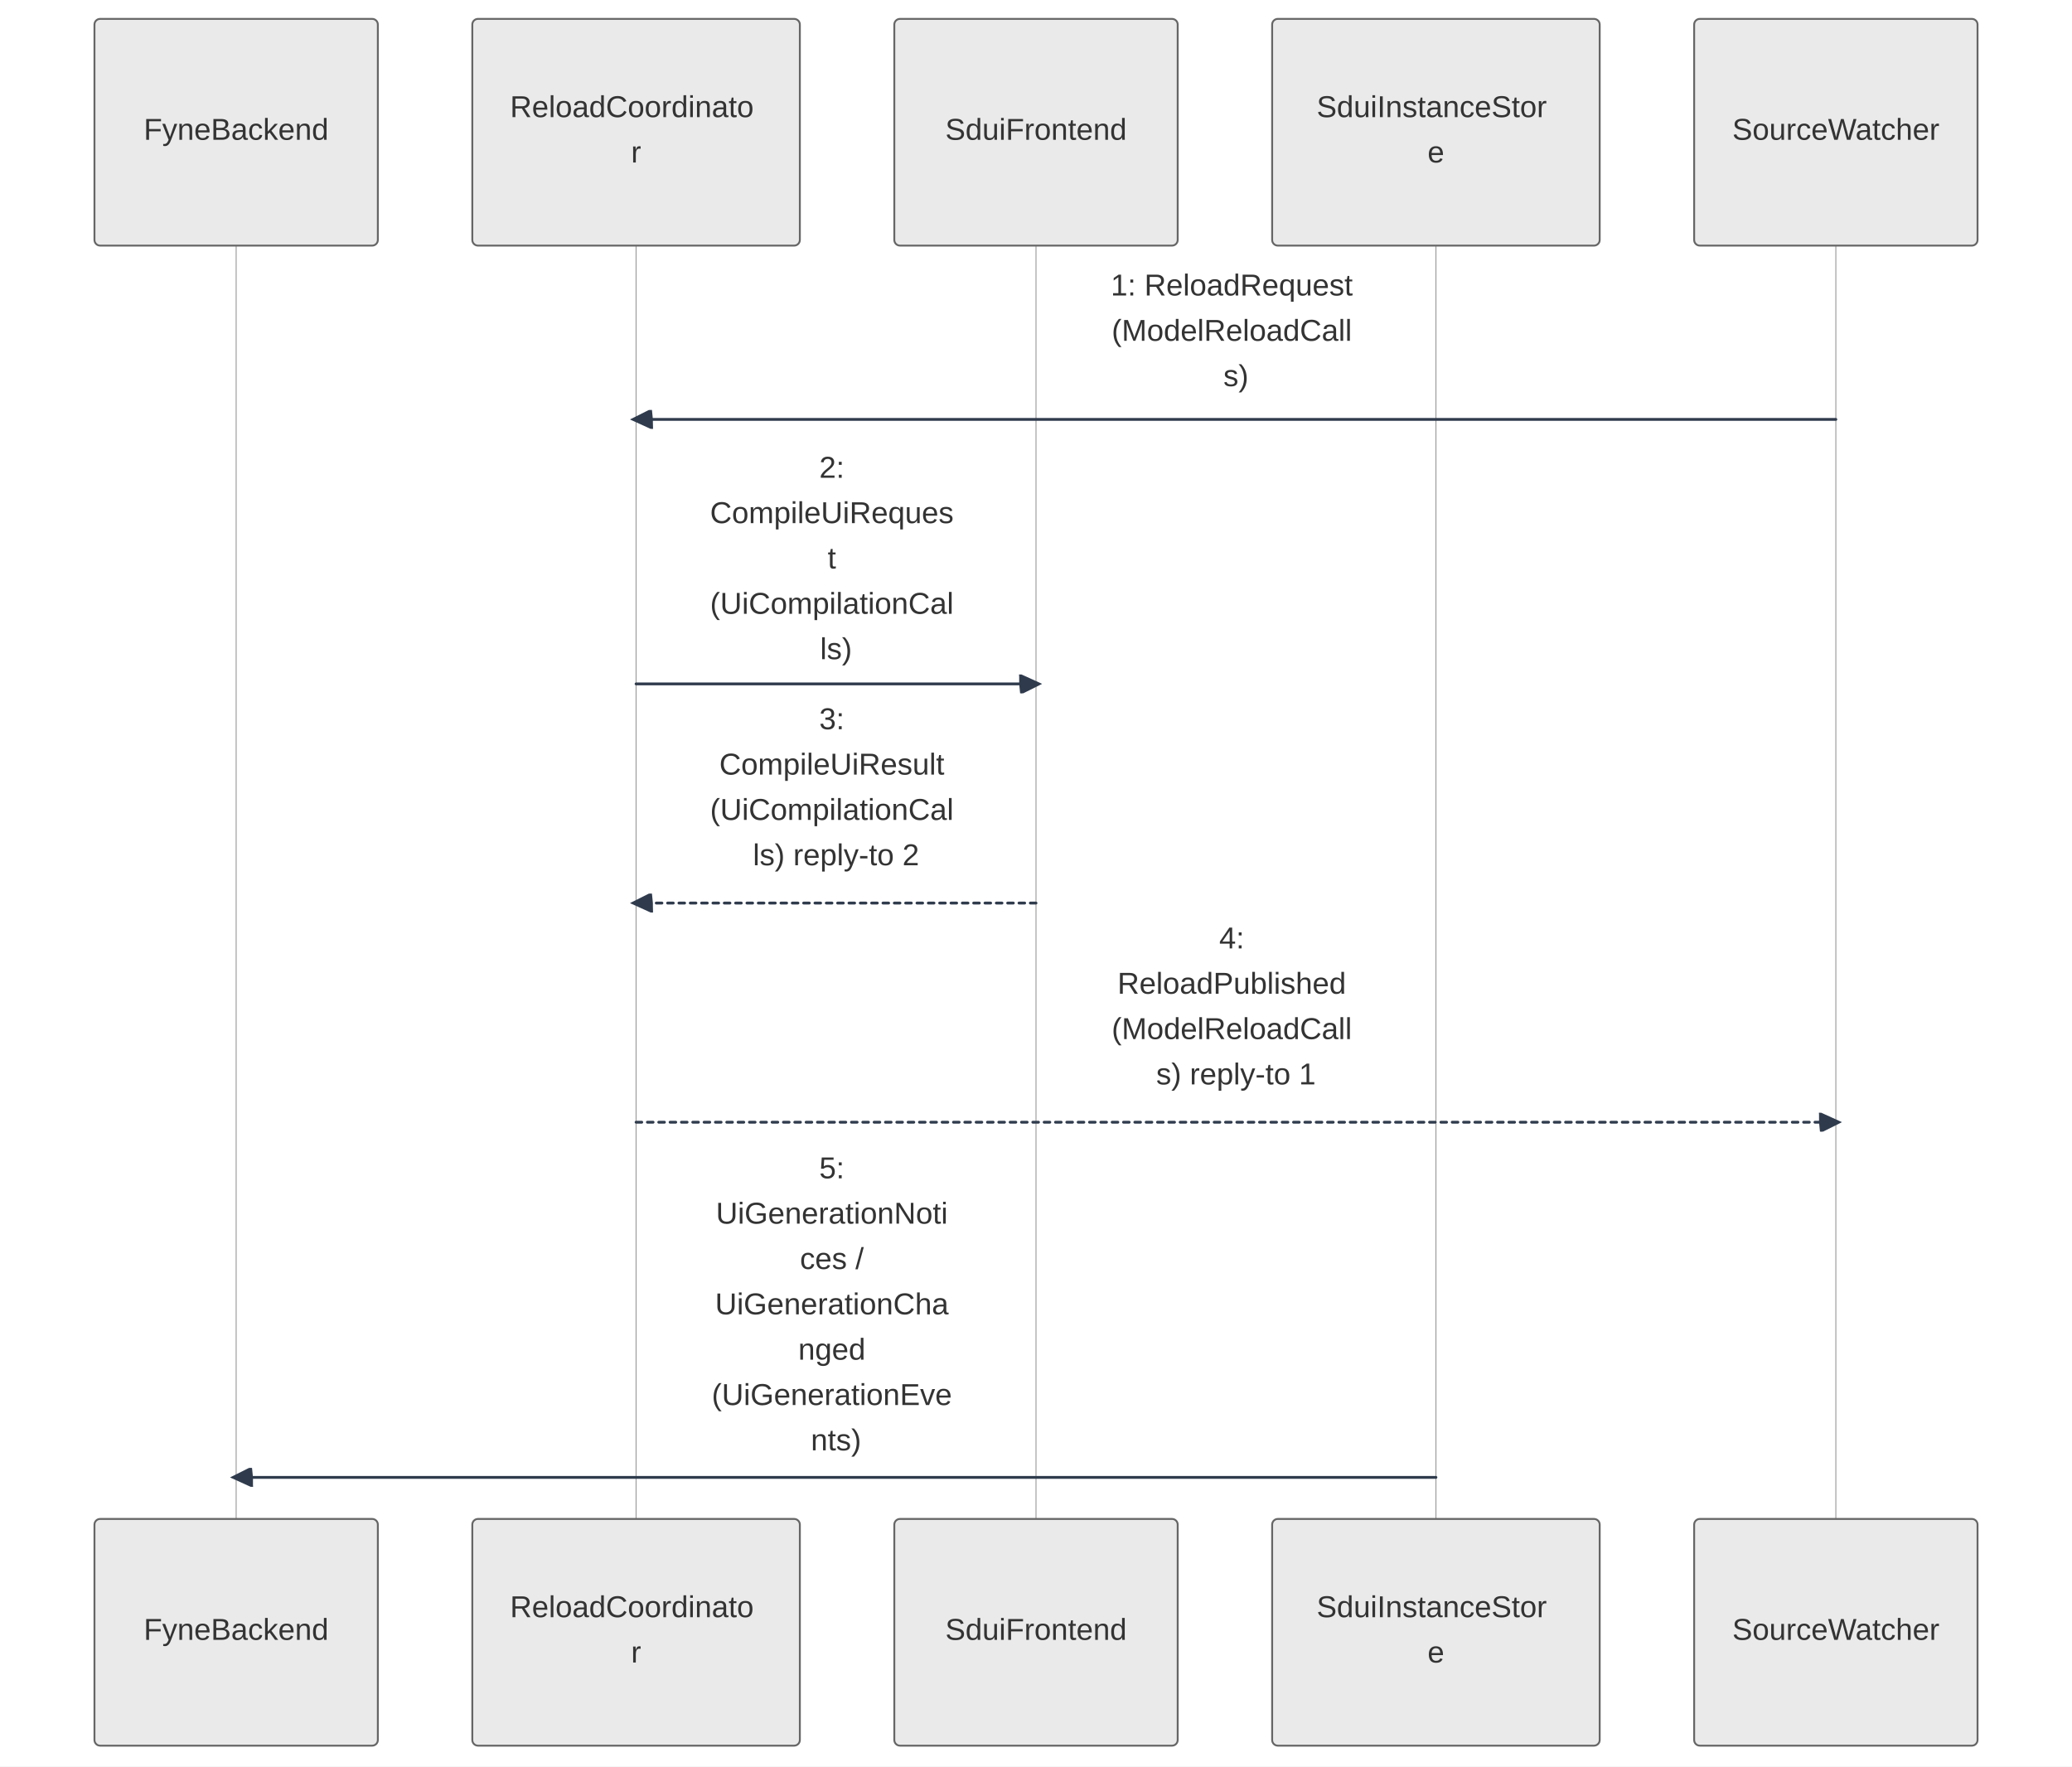
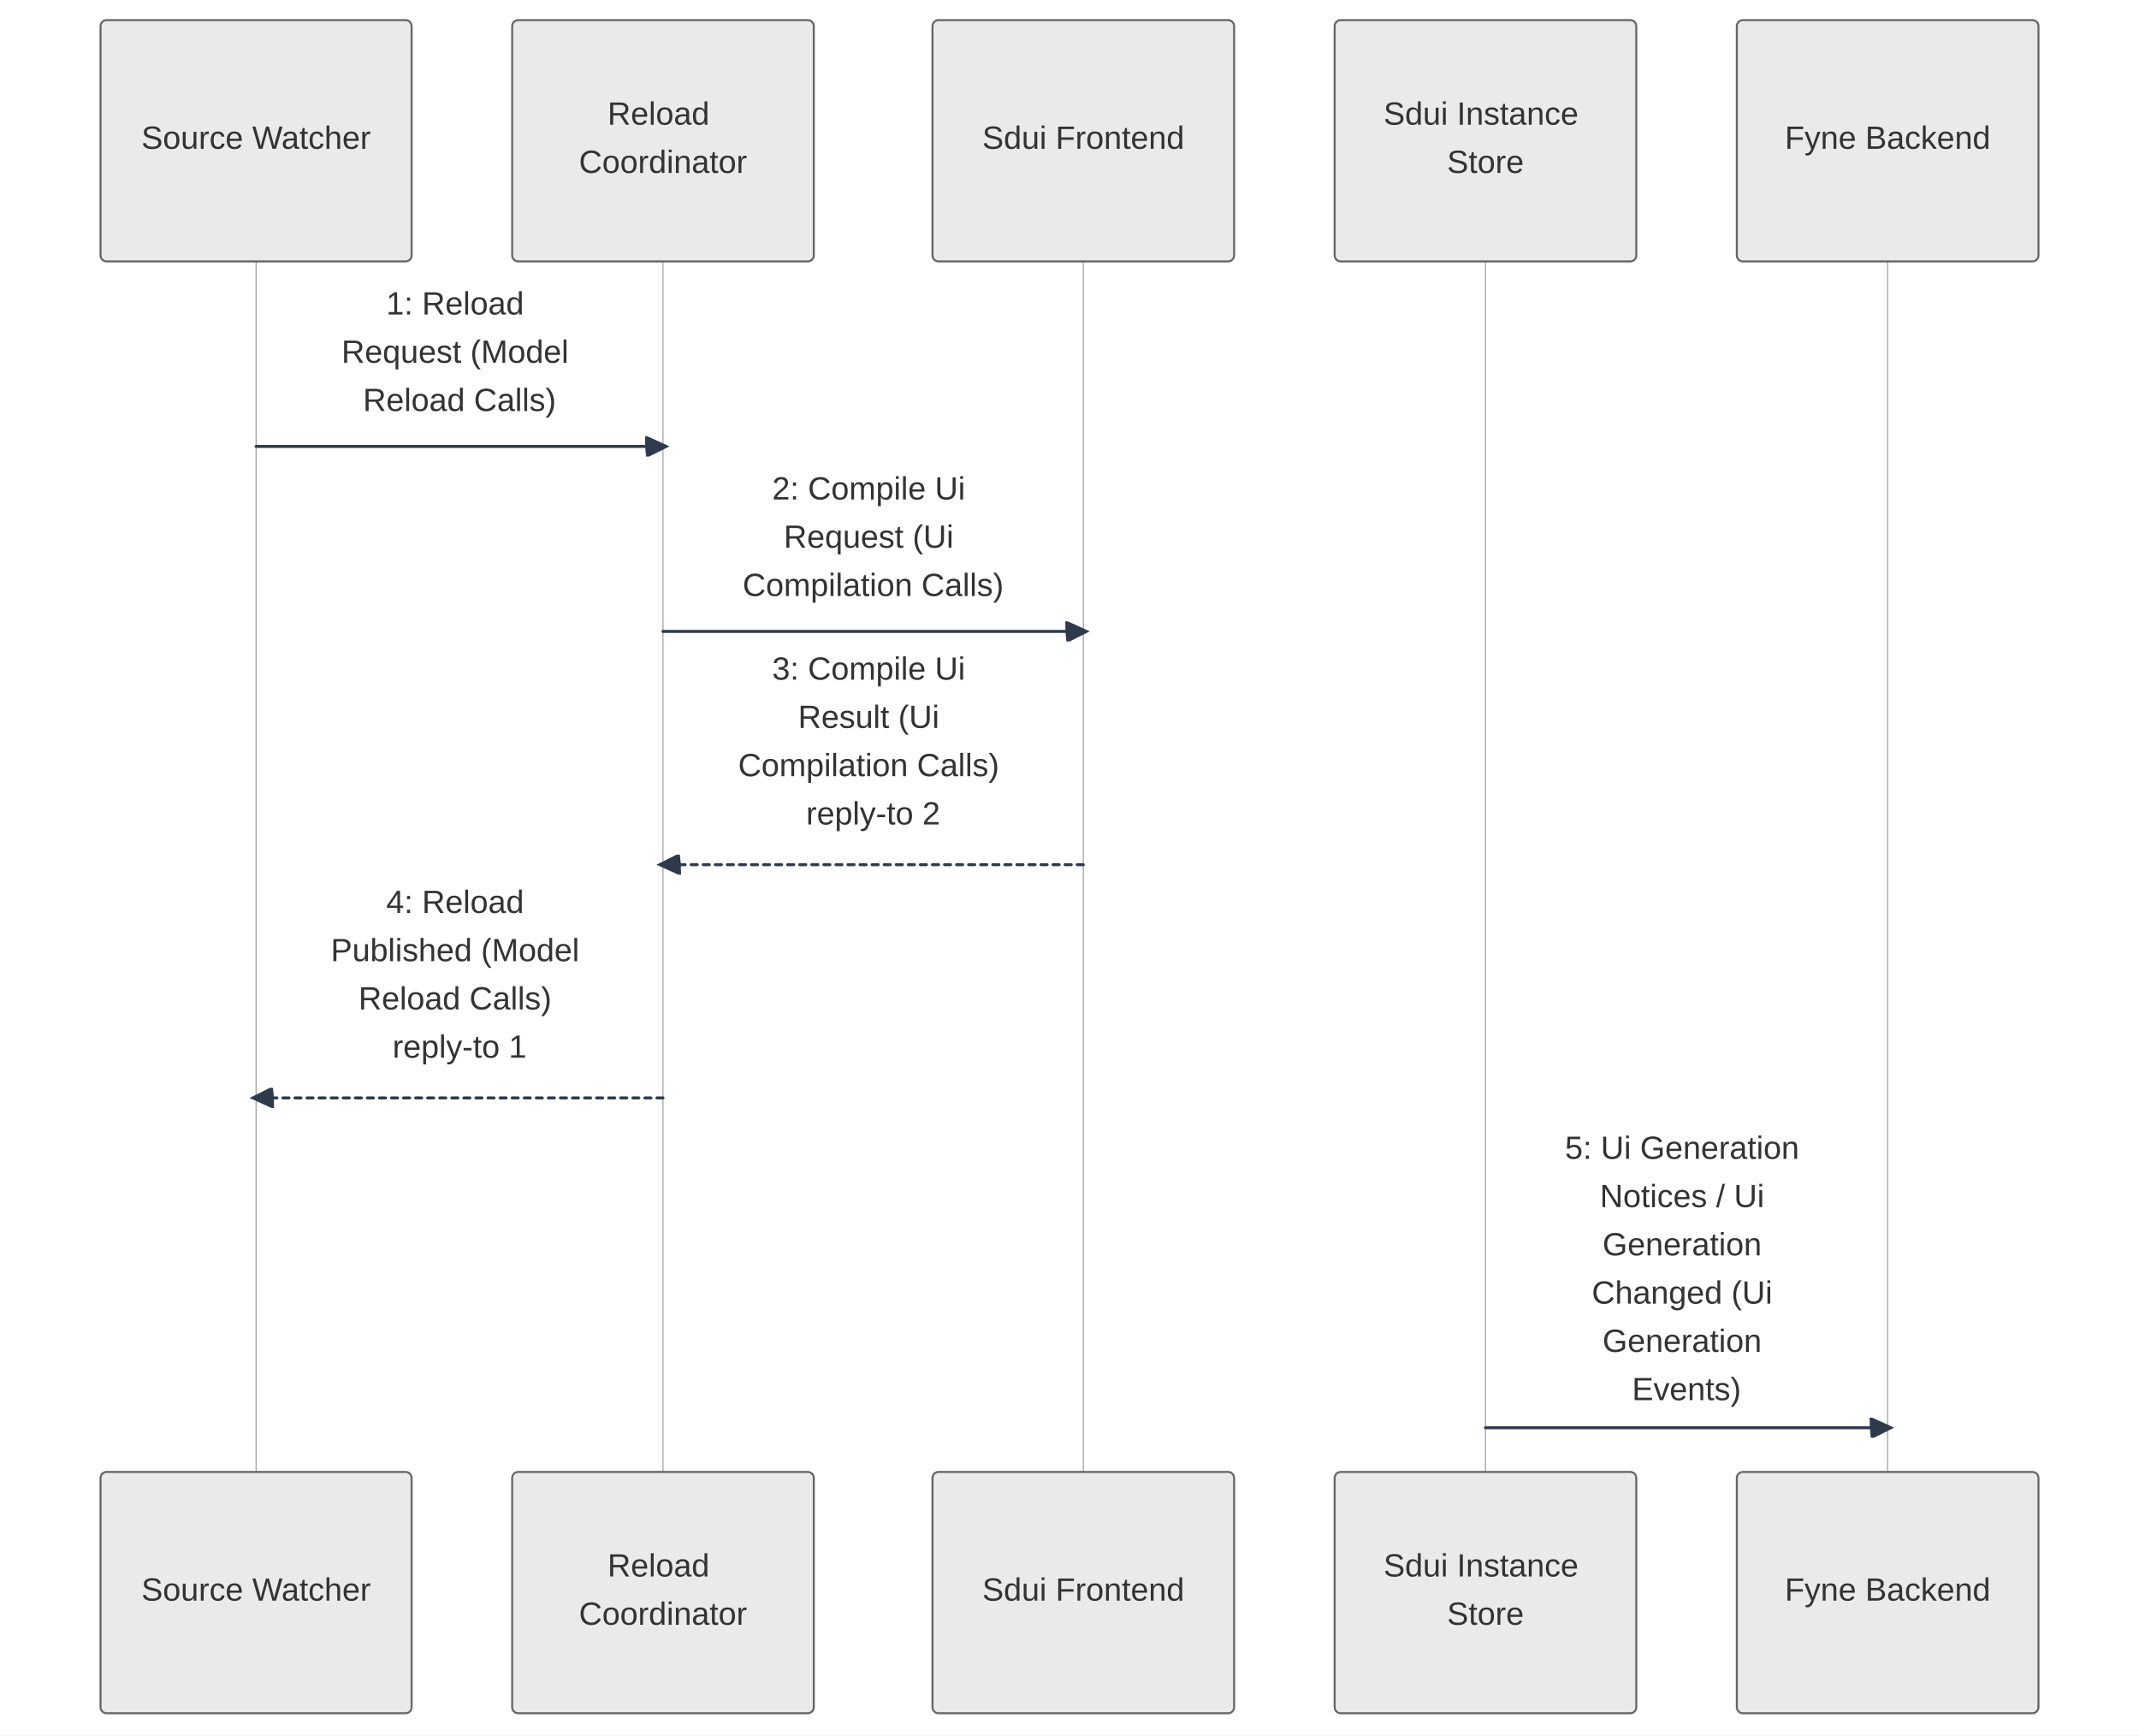
- <svg xmlns="http://www.w3.org/2000/svg" width="1096.74" height="935" viewBox="-50 -10 1096.74 935">
-   <rect x="-50" y="-10" width="1096.74" height="935" fill="#FFFFFF" />
+ <svg xmlns="http://www.w3.org/2000/svg" width="1063.72" height="863" viewBox="-50 -10 1063.72 863">
+   <rect x="-50" y="-10" width="1063.72" height="863" fill="#FFFFFF" />
  <defs>
    <marker id="arrow-0" viewBox="0 0 10 10" refX="5" refY="5" markerUnits="userSpaceOnUse" markerWidth="8" markerHeight="8" orient="auto">
      <path d="M 0 0 L 10 5 L 0 10 z" fill="#2F3B4D" stroke="#2F3B4D" stroke-width="1" stroke-dasharray="1,0" />
    </marker>
    <marker id="arrow-start-0" viewBox="0 0 10 10" refX="4.5" refY="5" markerUnits="userSpaceOnUse" markerWidth="8" markerHeight="8" orient="auto">
      <path d="M 0 5 L 10 10 L 10 0 z" fill="#2F3B4D" stroke="#2F3B4D" stroke-width="1" stroke-dasharray="1,0" />
    </marker>
    <marker id="arrow-async-0" viewBox="0 0 12 12" refX="11" refY="6" markerWidth="12" markerHeight="12" markerUnits="userSpaceOnUse" orient="auto">
      <path d="M 1 1 L 11 6 L 1 11" fill="none" stroke="#2F3B4D" stroke-width="1.5" />
    </marker>
    <marker id="arrow-seq-0" viewBox="-1 0 12 10" refX="7.9" refY="5" markerUnits="userSpaceOnUse" markerWidth="12" markerHeight="12" orient="auto-start-reverse">
      <path d="M -1 0 L 10 5 L 0 10 z" fill="#2F3B4D" stroke="#2F3B4D" stroke-width="1" stroke-dasharray="1,0" />
    </marker>
    <marker id="arrow-start-seq-0" viewBox="-1 0 12 10" refX="2.1" refY="5" markerUnits="userSpaceOnUse" markerWidth="12" markerHeight="12" orient="auto">
      <path d="M 11 0 L 0 5 L 11 10 z" fill="#2F3B4D" stroke="#2F3B4D" stroke-width="1" stroke-dasharray="1,0" />
    </marker>
  </defs>
-   <line x1="75.00" y1="120.00" x2="75.00" y2="794.00" stroke="#999999" stroke-width="0.5" />
-   <line x1="286.69" y1="120.00" x2="286.69" y2="794.00" stroke="#999999" stroke-width="0.5" />
-   <line x1="498.37" y1="120.00" x2="498.37" y2="794.00" stroke="#999999" stroke-width="0.5" />
-   <line x1="710.06" y1="120.00" x2="710.06" y2="794.00" stroke="#999999" stroke-width="0.5" />
-   <line x1="921.74" y1="120.00" x2="921.74" y2="794.00" stroke="#999999" stroke-width="0.5" />
-   <path id="edge-0" class="edgePath" data-edge-id="edge-0" d="M 921.740,212.000 L 286.685,212.000" fill="none" stroke="#2F3B4D" stroke-width="1.5" marker-end="url(#arrow-seq-0)" stroke-linecap="round" stroke-linejoin="round" />
-   <rect class="edgeLabel sequenceEdgeLabel" data-edge-id="edge-0" data-label-kind="center" x="525.53" y="128.40" width="157.37" height="76.00" rx="2" ry="2" fill="rgba(248,250,252, 0.92)" fill-opacity="0.00" stroke="#7B88A8" stroke-opacity="0.00" stroke-width="0.8" />
+   <line x1="77.35" y1="120.00" x2="77.35" y2="722.00" stroke="#999999" stroke-width="0.5" />
+   <line x1="279.70" y1="120.00" x2="279.70" y2="722.00" stroke="#999999" stroke-width="0.5" />
+   <line x1="488.72" y1="120.00" x2="488.72" y2="722.00" stroke="#999999" stroke-width="0.5" />
+   <line x1="688.72" y1="120.00" x2="688.72" y2="722.00" stroke="#999999" stroke-width="0.5" />
+   <line x1="888.72" y1="120.00" x2="888.72" y2="722.00" stroke="#999999" stroke-width="0.5" />
+   <path id="edge-0" class="edgePath" data-edge-id="edge-0" d="M 77.349,212.000 L 279.699,212.000" fill="none" stroke="#2F3B4D" stroke-width="1.5" marker-end="url(#arrow-seq-0)" stroke-linecap="round" stroke-linejoin="round" />
+   <rect class="edgeLabel sequenceEdgeLabel" data-edge-id="edge-0" data-label-kind="center" x="109.17" y="128.40" width="138.70" height="76.00" rx="2" ry="2" fill="rgba(248,250,252, 0.92)" fill-opacity="0.00" stroke="#7B88A8" stroke-opacity="0.00" stroke-width="0.8" />
  <g class="edgeLabel" data-edge-id="edge-0" data-label-kind="center">
-     <text x="604.21" y="146.40" text-anchor="middle" font-family="trebuchet ms,verdana,arial,DejaVu Sans,Liberation Sans,sans-serif,Noto Color Emoji,Apple Color Emoji,Segoe UI Emoji" font-size="16" fill="#333333">
-       <tspan x="604.21" dy="0.00">1: ReloadRequest</tspan>
-       <tspan x="604.21" dy="24.00">(ModelReloadCall</tspan>
-       <tspan x="604.21" dy="24.00">s)</tspan>
+     <text x="178.52" y="146.40" text-anchor="middle" font-family="trebuchet ms,verdana,arial,DejaVu Sans,Liberation Sans,sans-serif,Noto Color Emoji,Apple Color Emoji,Segoe UI Emoji" font-size="16" fill="#333333">
+       <tspan x="178.52" dy="0.00">1: Reload</tspan>
+       <tspan x="178.52" dy="24.00">Request (Model</tspan>
+       <tspan x="178.52" dy="24.00">Reload Calls)</tspan>
    </text>
  </g>
-   <path id="edge-1" class="edgePath" data-edge-id="edge-1" d="M 286.685,352.000 L 498.370,352.000" fill="none" stroke="#2F3B4D" stroke-width="1.5" marker-end="url(#arrow-seq-0)" stroke-linecap="round" stroke-linejoin="round" />
-   <rect class="edgeLabel sequenceEdgeLabel" data-edge-id="edge-1" data-label-kind="center" x="309.17" y="224.90" width="166.71" height="124.00" rx="2" ry="2" fill="rgba(248,250,252, 0.92)" fill-opacity="0.00" stroke="#7B88A8" stroke-opacity="0.00" stroke-width="0.8" />
+   <path id="edge-1" class="edgePath" data-edge-id="edge-1" d="M 279.699,304.000 L 488.720,304.000" fill="none" stroke="#2F3B4D" stroke-width="1.5" marker-end="url(#arrow-seq-0)" stroke-linecap="round" stroke-linejoin="round" />
+   <rect class="edgeLabel sequenceEdgeLabel" data-edge-id="edge-1" data-label-kind="center" x="296.19" y="220.40" width="176.04" height="76.00" rx="2" ry="2" fill="rgba(248,250,252, 0.92)" fill-opacity="0.00" stroke="#7B88A8" stroke-opacity="0.00" stroke-width="0.8" />
  <g class="edgeLabel" data-edge-id="edge-1" data-label-kind="center">
-     <text x="392.53" y="242.90" text-anchor="middle" font-family="trebuchet ms,verdana,arial,DejaVu Sans,Liberation Sans,sans-serif,Noto Color Emoji,Apple Color Emoji,Segoe UI Emoji" font-size="16" fill="#333333">
-       <tspan x="392.53" dy="0.00">2:</tspan>
-       <tspan x="392.53" dy="24.00">CompileUiReques</tspan>
-       <tspan x="392.53" dy="24.00">t</tspan>
-       <tspan x="392.53" dy="24.00">(UiCompilationCal</tspan>
-       <tspan x="392.53" dy="24.00">ls)</tspan>
+     <text x="384.21" y="238.40" text-anchor="middle" font-family="trebuchet ms,verdana,arial,DejaVu Sans,Liberation Sans,sans-serif,Noto Color Emoji,Apple Color Emoji,Segoe UI Emoji" font-size="16" fill="#333333">
+       <tspan x="384.21" dy="0.00">2: Compile Ui</tspan>
+       <tspan x="384.21" dy="24.00">Request (Ui</tspan>
+       <tspan x="384.21" dy="24.00">Compilation Calls)</tspan>
    </text>
  </g>
-   <path id="edge-2" class="edgePath" data-edge-id="edge-2" d="M 498.370,468.000 L 286.685,468.000" fill="none" stroke="#2F3B4D" stroke-width="1.5" marker-end="url(#arrow-seq-0)" stroke-dasharray="3 3" stroke-linecap="round" stroke-linejoin="round" />
-   <rect class="edgeLabel sequenceEdgeLabel" data-edge-id="edge-2" data-label-kind="center" x="309.17" y="358.00" width="166.71" height="100.00" rx="2" ry="2" fill="rgba(248,250,252, 0.92)" fill-opacity="0.00" stroke="#7B88A8" stroke-opacity="0.00" stroke-width="0.8" />
+   <path id="edge-2" class="edgePath" data-edge-id="edge-2" d="M 488.720,420.000 L 279.699,420.000" fill="none" stroke="#2F3B4D" stroke-width="1.5" marker-end="url(#arrow-seq-0)" stroke-dasharray="3 3" stroke-linecap="round" stroke-linejoin="round" />
+   <rect class="edgeLabel sequenceEdgeLabel" data-edge-id="edge-2" data-label-kind="center" x="296.19" y="310.00" width="176.04" height="100.00" rx="2" ry="2" fill="rgba(248,250,252, 0.92)" fill-opacity="0.00" stroke="#7B88A8" stroke-opacity="0.00" stroke-width="0.8" />
  <g class="edgeLabel" data-edge-id="edge-2" data-label-kind="center">
-     <text x="392.53" y="376.00" text-anchor="middle" font-family="trebuchet ms,verdana,arial,DejaVu Sans,Liberation Sans,sans-serif,Noto Color Emoji,Apple Color Emoji,Segoe UI Emoji" font-size="16" fill="#333333">
-       <tspan x="392.53" dy="0.00">3:</tspan>
-       <tspan x="392.53" dy="24.00">CompileUiResult</tspan>
-       <tspan x="392.53" dy="24.00">(UiCompilationCal</tspan>
-       <tspan x="392.53" dy="24.00">ls) reply-to 2</tspan>
+     <text x="384.21" y="328.00" text-anchor="middle" font-family="trebuchet ms,verdana,arial,DejaVu Sans,Liberation Sans,sans-serif,Noto Color Emoji,Apple Color Emoji,Segoe UI Emoji" font-size="16" fill="#333333">
+       <tspan x="384.21" dy="0.00">3: Compile Ui</tspan>
+       <tspan x="384.21" dy="24.00">Result (Ui</tspan>
+       <tspan x="384.21" dy="24.00">Compilation Calls)</tspan>
+       <tspan x="384.21" dy="24.00">reply-to 2</tspan>
    </text>
  </g>
-   <path id="edge-3" class="edgePath" data-edge-id="edge-3" d="M 286.685,584.000 L 921.740,584.000" fill="none" stroke="#2F3B4D" stroke-width="1.5" marker-end="url(#arrow-seq-0)" stroke-dasharray="3 3" stroke-linecap="round" stroke-linejoin="round" />
-   <rect class="edgeLabel sequenceEdgeLabel" data-edge-id="edge-3" data-label-kind="center" x="525.53" y="474.00" width="157.37" height="100.00" rx="2" ry="2" fill="rgba(248,250,252, 0.92)" fill-opacity="0.00" stroke="#7B88A8" stroke-opacity="0.00" stroke-width="0.8" />
+   <path id="edge-3" class="edgePath" data-edge-id="edge-3" d="M 279.699,536.000 L 77.349,536.000" fill="none" stroke="#2F3B4D" stroke-width="1.5" marker-end="url(#arrow-seq-0)" stroke-dasharray="3 3" stroke-linecap="round" stroke-linejoin="round" />
+   <rect class="edgeLabel sequenceEdgeLabel" data-edge-id="edge-3" data-label-kind="center" x="99.84" y="426.00" width="157.37" height="100.00" rx="2" ry="2" fill="rgba(248,250,252, 0.92)" fill-opacity="0.00" stroke="#7B88A8" stroke-opacity="0.00" stroke-width="0.8" />
  <g class="edgeLabel" data-edge-id="edge-3" data-label-kind="center">
-     <text x="604.21" y="492.00" text-anchor="middle" font-family="trebuchet ms,verdana,arial,DejaVu Sans,Liberation Sans,sans-serif,Noto Color Emoji,Apple Color Emoji,Segoe UI Emoji" font-size="16" fill="#333333">
-       <tspan x="604.21" dy="0.00">4:</tspan>
-       <tspan x="604.21" dy="24.00">ReloadPublished</tspan>
-       <tspan x="604.21" dy="24.00">(ModelReloadCall</tspan>
-       <tspan x="604.21" dy="24.00">s) reply-to 1</tspan>
+     <text x="178.52" y="444.00" text-anchor="middle" font-family="trebuchet ms,verdana,arial,DejaVu Sans,Liberation Sans,sans-serif,Noto Color Emoji,Apple Color Emoji,Segoe UI Emoji" font-size="16" fill="#333333">
+       <tspan x="178.52" dy="0.00">4: Reload</tspan>
+       <tspan x="178.52" dy="24.00">Published (Model</tspan>
+       <tspan x="178.52" dy="24.00">Reload Calls)</tspan>
+       <tspan x="178.52" dy="24.00">reply-to 1</tspan>
    </text>
  </g>
-   <path id="edge-4" class="edgePath" data-edge-id="edge-4" d="M 710.055,772.000 L 75.000,772.000" fill="none" stroke="#2F3B4D" stroke-width="1.5" marker-end="url(#arrow-seq-0)" stroke-linecap="round" stroke-linejoin="round" />
-   <rect class="edgeLabel sequenceEdgeLabel" data-edge-id="edge-4" data-label-kind="center" x="313.84" y="595.70" width="157.37" height="172.00" rx="2" ry="2" fill="rgba(248,250,252, 0.92)" fill-opacity="0.00" stroke="#7B88A8" stroke-opacity="0.00" stroke-width="0.8" />
+   <path id="edge-4" class="edgePath" data-edge-id="edge-4" d="M 688.720,700.000 L 888.720,700.000" fill="none" stroke="#2F3B4D" stroke-width="1.5" marker-end="url(#arrow-seq-0)" stroke-linecap="round" stroke-linejoin="round" />
+   <rect class="edgeLabel sequenceEdgeLabel" data-edge-id="edge-4" data-label-kind="center" x="710.03" y="548.30" width="157.37" height="148.00" rx="2" ry="2" fill="rgba(248,250,252, 0.92)" fill-opacity="0.00" stroke="#7B88A8" stroke-opacity="0.00" stroke-width="0.8" />
  <g class="edgeLabel" data-edge-id="edge-4" data-label-kind="center">
-     <text x="392.53" y="613.70" text-anchor="middle" font-family="trebuchet ms,verdana,arial,DejaVu Sans,Liberation Sans,sans-serif,Noto Color Emoji,Apple Color Emoji,Segoe UI Emoji" font-size="16" fill="#333333">
-       <tspan x="392.53" dy="0.00">5:</tspan>
-       <tspan x="392.53" dy="24.00">UiGenerationNoti</tspan>
-       <tspan x="392.53" dy="24.00">ces /</tspan>
-       <tspan x="392.53" dy="24.00">UiGenerationCha</tspan>
-       <tspan x="392.53" dy="24.00">nged</tspan>
-       <tspan x="392.53" dy="24.00">(UiGenerationEve</tspan>
-       <tspan x="392.53" dy="24.00">nts)</tspan>
+     <text x="788.72" y="566.30" text-anchor="middle" font-family="trebuchet ms,verdana,arial,DejaVu Sans,Liberation Sans,sans-serif,Noto Color Emoji,Apple Color Emoji,Segoe UI Emoji" font-size="16" fill="#333333">
+       <tspan x="788.72" dy="0.00">5: Ui Generation</tspan>
+       <tspan x="788.72" dy="24.00">Notices / Ui</tspan>
+       <tspan x="788.72" dy="24.00">Generation</tspan>
+       <tspan x="788.72" dy="24.00">Changed (Ui</tspan>
+       <tspan x="788.72" dy="24.00">Generation</tspan>
+       <tspan x="788.72" dy="24.00">Events)</tspan>
    </text>
  </g>
-   <rect x="0.00" y="0.00" width="150.00" height="120.00" rx="3" fill="#EAEAEA" stroke="#666666" />
-   <text x="75.00" y="64.00" text-anchor="middle" font-family="trebuchet ms,verdana,arial,DejaVu Sans,Liberation Sans,sans-serif,Noto Color Emoji,Apple Color Emoji,Segoe UI Emoji" font-size="16" fill="#333333">
-     <tspan x="75.00" dy="0.00">FyneBackend</tspan>
+   <rect x="813.72" y="0.00" width="150.00" height="120.00" rx="3" fill="#EAEAEA" stroke="#666666" />
+   <text x="888.72" y="64.00" text-anchor="middle" font-family="trebuchet ms,verdana,arial,DejaVu Sans,Liberation Sans,sans-serif,Noto Color Emoji,Apple Color Emoji,Segoe UI Emoji" font-size="16" fill="#333333">
+     <tspan x="888.72" dy="0.00">Fyne Backend</tspan>
  </text>
-   <rect x="200.00" y="0.00" width="173.37" height="120.00" rx="3" fill="#EAEAEA" stroke="#666666" />
-   <text x="286.69" y="52.00" text-anchor="middle" font-family="trebuchet ms,verdana,arial,DejaVu Sans,Liberation Sans,sans-serif,Noto Color Emoji,Apple Color Emoji,Segoe UI Emoji" font-size="16" fill="#333333">
-     <tspan x="286.69" dy="0.00">ReloadCoordinato</tspan>
-     <tspan x="286.69" dy="24.00">r</tspan>
+   <rect x="204.70" y="0.00" width="150.00" height="120.00" rx="3" fill="#EAEAEA" stroke="#666666" />
+   <text x="279.70" y="52.00" text-anchor="middle" font-family="trebuchet ms,verdana,arial,DejaVu Sans,Liberation Sans,sans-serif,Noto Color Emoji,Apple Color Emoji,Segoe UI Emoji" font-size="16" fill="#333333">
+     <tspan x="279.70" dy="0.00">Reload</tspan>
+     <tspan x="279.70" dy="24.00">Coordinator</tspan>
  </text>
-   <rect x="423.37" y="0.00" width="150.00" height="120.00" rx="3" fill="#EAEAEA" stroke="#666666" />
-   <text x="498.37" y="64.00" text-anchor="middle" font-family="trebuchet ms,verdana,arial,DejaVu Sans,Liberation Sans,sans-serif,Noto Color Emoji,Apple Color Emoji,Segoe UI Emoji" font-size="16" fill="#333333">
-     <tspan x="498.37" dy="0.00">SduiFrontend</tspan>
+   <rect x="413.72" y="0.00" width="150.00" height="120.00" rx="3" fill="#EAEAEA" stroke="#666666" />
+   <text x="488.72" y="64.00" text-anchor="middle" font-family="trebuchet ms,verdana,arial,DejaVu Sans,Liberation Sans,sans-serif,Noto Color Emoji,Apple Color Emoji,Segoe UI Emoji" font-size="16" fill="#333333">
+     <tspan x="488.72" dy="0.00">Sdui Frontend</tspan>
  </text>
-   <rect x="623.37" y="0.00" width="173.37" height="120.00" rx="3" fill="#EAEAEA" stroke="#666666" />
-   <text x="710.06" y="52.00" text-anchor="middle" font-family="trebuchet ms,verdana,arial,DejaVu Sans,Liberation Sans,sans-serif,Noto Color Emoji,Apple Color Emoji,Segoe UI Emoji" font-size="16" fill="#333333">
-     <tspan x="710.06" dy="0.00">SduiInstanceStor</tspan>
-     <tspan x="710.06" dy="24.00">e</tspan>
+   <rect x="613.72" y="0.00" width="150.00" height="120.00" rx="3" fill="#EAEAEA" stroke="#666666" />
+   <text x="688.72" y="52.00" text-anchor="middle" font-family="trebuchet ms,verdana,arial,DejaVu Sans,Liberation Sans,sans-serif,Noto Color Emoji,Apple Color Emoji,Segoe UI Emoji" font-size="16" fill="#333333">
+     <tspan x="688.72" dy="0.00">Sdui Instance</tspan>
+     <tspan x="688.72" dy="24.00">Store</tspan>
  </text>
-   <rect x="846.74" y="0.00" width="150.00" height="120.00" rx="3" fill="#EAEAEA" stroke="#666666" />
-   <text x="921.74" y="64.00" text-anchor="middle" font-family="trebuchet ms,verdana,arial,DejaVu Sans,Liberation Sans,sans-serif,Noto Color Emoji,Apple Color Emoji,Segoe UI Emoji" font-size="16" fill="#333333">
-     <tspan x="921.74" dy="0.00">SourceWatcher</tspan>
+   <rect x="0.00" y="0.00" width="154.70" height="120.00" rx="3" fill="#EAEAEA" stroke="#666666" />
+   <text x="77.35" y="64.00" text-anchor="middle" font-family="trebuchet ms,verdana,arial,DejaVu Sans,Liberation Sans,sans-serif,Noto Color Emoji,Apple Color Emoji,Segoe UI Emoji" font-size="16" fill="#333333">
+     <tspan x="77.35" dy="0.00">Source Watcher</tspan>
  </text>
-   <rect x="0.00" y="794.00" width="150.00" height="120.00" rx="3" fill="#EAEAEA" stroke="#666666" />
-   <text x="75.00" y="858.00" text-anchor="middle" font-family="trebuchet ms,verdana,arial,DejaVu Sans,Liberation Sans,sans-serif,Noto Color Emoji,Apple Color Emoji,Segoe UI Emoji" font-size="16" fill="#333333">
-     <tspan x="75.00" dy="0.00">FyneBackend</tspan>
+   <rect x="0.00" y="722.00" width="154.70" height="120.00" rx="3" fill="#EAEAEA" stroke="#666666" />
+   <text x="77.35" y="786.00" text-anchor="middle" font-family="trebuchet ms,verdana,arial,DejaVu Sans,Liberation Sans,sans-serif,Noto Color Emoji,Apple Color Emoji,Segoe UI Emoji" font-size="16" fill="#333333">
+     <tspan x="77.35" dy="0.00">Source Watcher</tspan>
  </text>
-   <rect x="200.00" y="794.00" width="173.37" height="120.00" rx="3" fill="#EAEAEA" stroke="#666666" />
-   <text x="286.69" y="846.00" text-anchor="middle" font-family="trebuchet ms,verdana,arial,DejaVu Sans,Liberation Sans,sans-serif,Noto Color Emoji,Apple Color Emoji,Segoe UI Emoji" font-size="16" fill="#333333">
-     <tspan x="286.69" dy="0.00">ReloadCoordinato</tspan>
-     <tspan x="286.69" dy="24.00">r</tspan>
+   <rect x="204.70" y="722.00" width="150.00" height="120.00" rx="3" fill="#EAEAEA" stroke="#666666" />
+   <text x="279.70" y="774.00" text-anchor="middle" font-family="trebuchet ms,verdana,arial,DejaVu Sans,Liberation Sans,sans-serif,Noto Color Emoji,Apple Color Emoji,Segoe UI Emoji" font-size="16" fill="#333333">
+     <tspan x="279.70" dy="0.00">Reload</tspan>
+     <tspan x="279.70" dy="24.00">Coordinator</tspan>
  </text>
-   <rect x="423.37" y="794.00" width="150.00" height="120.00" rx="3" fill="#EAEAEA" stroke="#666666" />
-   <text x="498.37" y="858.00" text-anchor="middle" font-family="trebuchet ms,verdana,arial,DejaVu Sans,Liberation Sans,sans-serif,Noto Color Emoji,Apple Color Emoji,Segoe UI Emoji" font-size="16" fill="#333333">
-     <tspan x="498.37" dy="0.00">SduiFrontend</tspan>
+   <rect x="413.72" y="722.00" width="150.00" height="120.00" rx="3" fill="#EAEAEA" stroke="#666666" />
+   <text x="488.72" y="786.00" text-anchor="middle" font-family="trebuchet ms,verdana,arial,DejaVu Sans,Liberation Sans,sans-serif,Noto Color Emoji,Apple Color Emoji,Segoe UI Emoji" font-size="16" fill="#333333">
+     <tspan x="488.72" dy="0.00">Sdui Frontend</tspan>
  </text>
-   <rect x="623.37" y="794.00" width="173.37" height="120.00" rx="3" fill="#EAEAEA" stroke="#666666" />
-   <text x="710.06" y="846.00" text-anchor="middle" font-family="trebuchet ms,verdana,arial,DejaVu Sans,Liberation Sans,sans-serif,Noto Color Emoji,Apple Color Emoji,Segoe UI Emoji" font-size="16" fill="#333333">
-     <tspan x="710.06" dy="0.00">SduiInstanceStor</tspan>
-     <tspan x="710.06" dy="24.00">e</tspan>
+   <rect x="613.72" y="722.00" width="150.00" height="120.00" rx="3" fill="#EAEAEA" stroke="#666666" />
+   <text x="688.72" y="774.00" text-anchor="middle" font-family="trebuchet ms,verdana,arial,DejaVu Sans,Liberation Sans,sans-serif,Noto Color Emoji,Apple Color Emoji,Segoe UI Emoji" font-size="16" fill="#333333">
+     <tspan x="688.72" dy="0.00">Sdui Instance</tspan>
+     <tspan x="688.72" dy="24.00">Store</tspan>
  </text>
-   <rect x="846.74" y="794.00" width="150.00" height="120.00" rx="3" fill="#EAEAEA" stroke="#666666" />
-   <text x="921.74" y="858.00" text-anchor="middle" font-family="trebuchet ms,verdana,arial,DejaVu Sans,Liberation Sans,sans-serif,Noto Color Emoji,Apple Color Emoji,Segoe UI Emoji" font-size="16" fill="#333333">
-     <tspan x="921.74" dy="0.00">SourceWatcher</tspan>
+   <rect x="813.72" y="722.00" width="150.00" height="120.00" rx="3" fill="#EAEAEA" stroke="#666666" />
+   <text x="888.72" y="786.00" text-anchor="middle" font-family="trebuchet ms,verdana,arial,DejaVu Sans,Liberation Sans,sans-serif,Noto Color Emoji,Apple Color Emoji,Segoe UI Emoji" font-size="16" fill="#333333">
+     <tspan x="888.72" dy="0.00">Fyne Backend</tspan>
  </text>
</svg>
